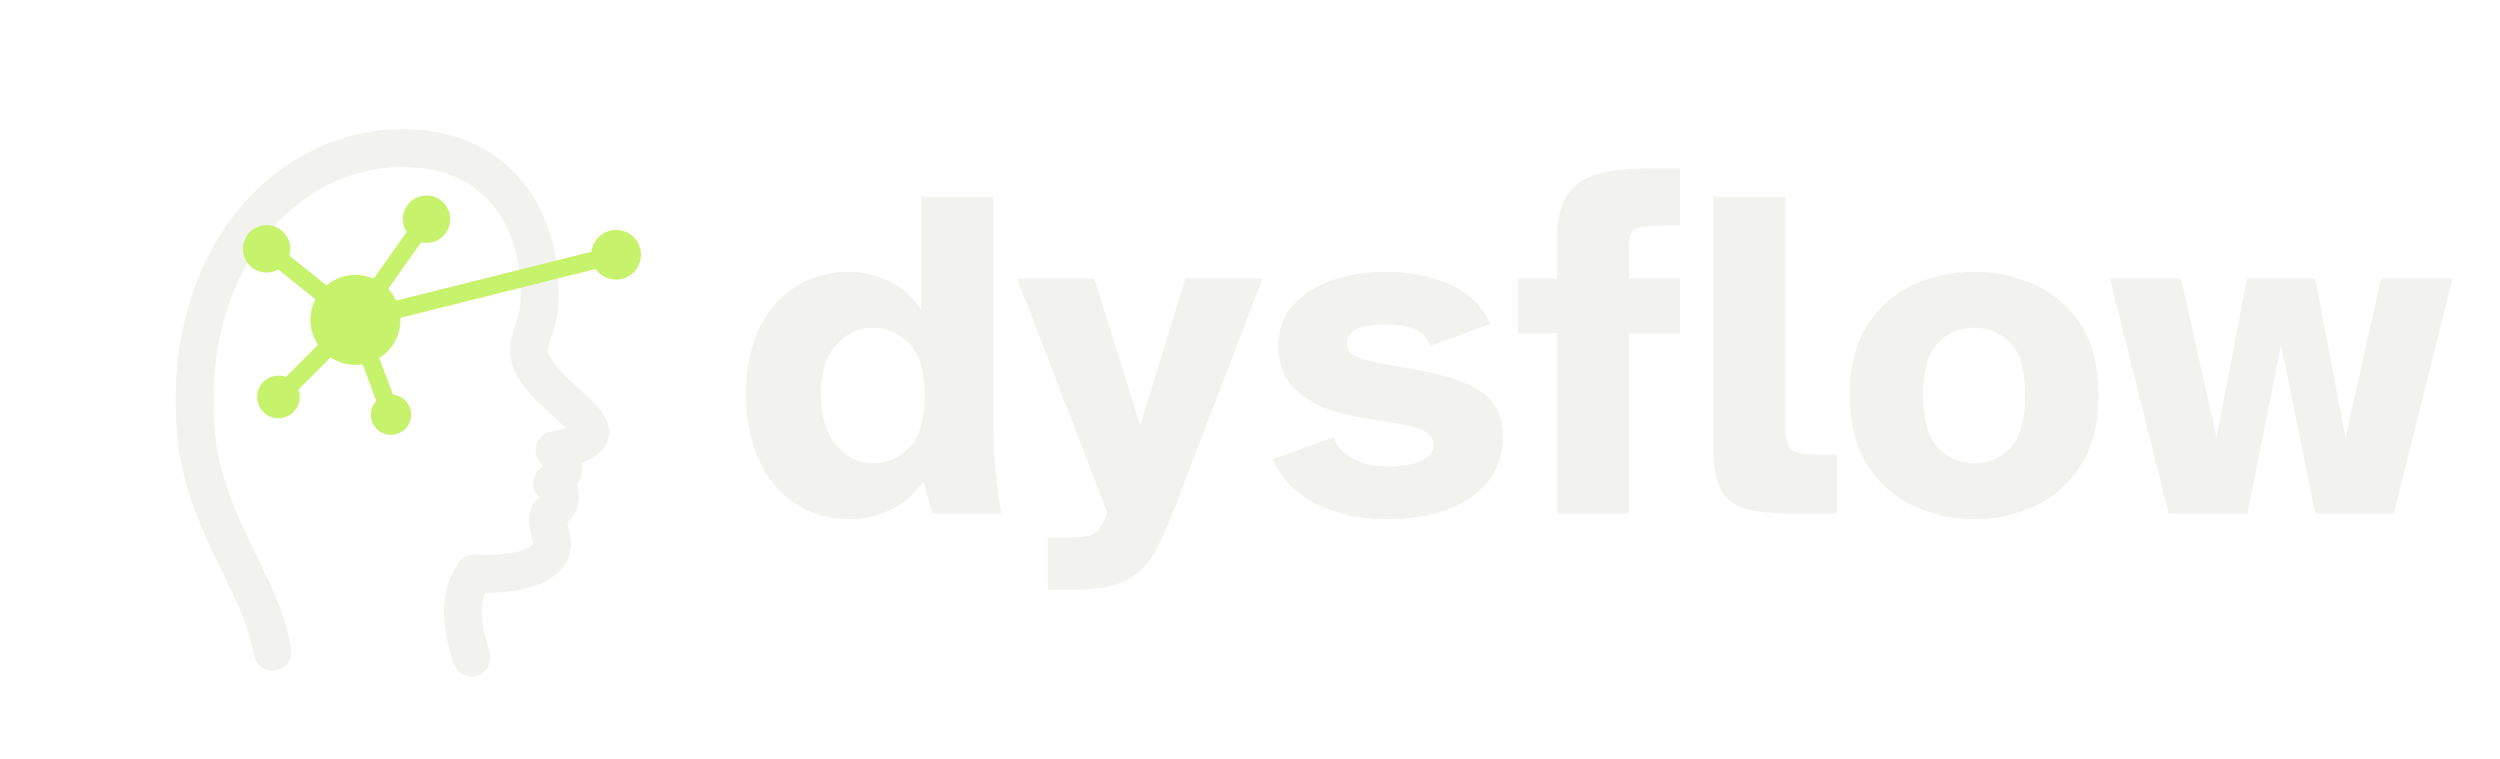
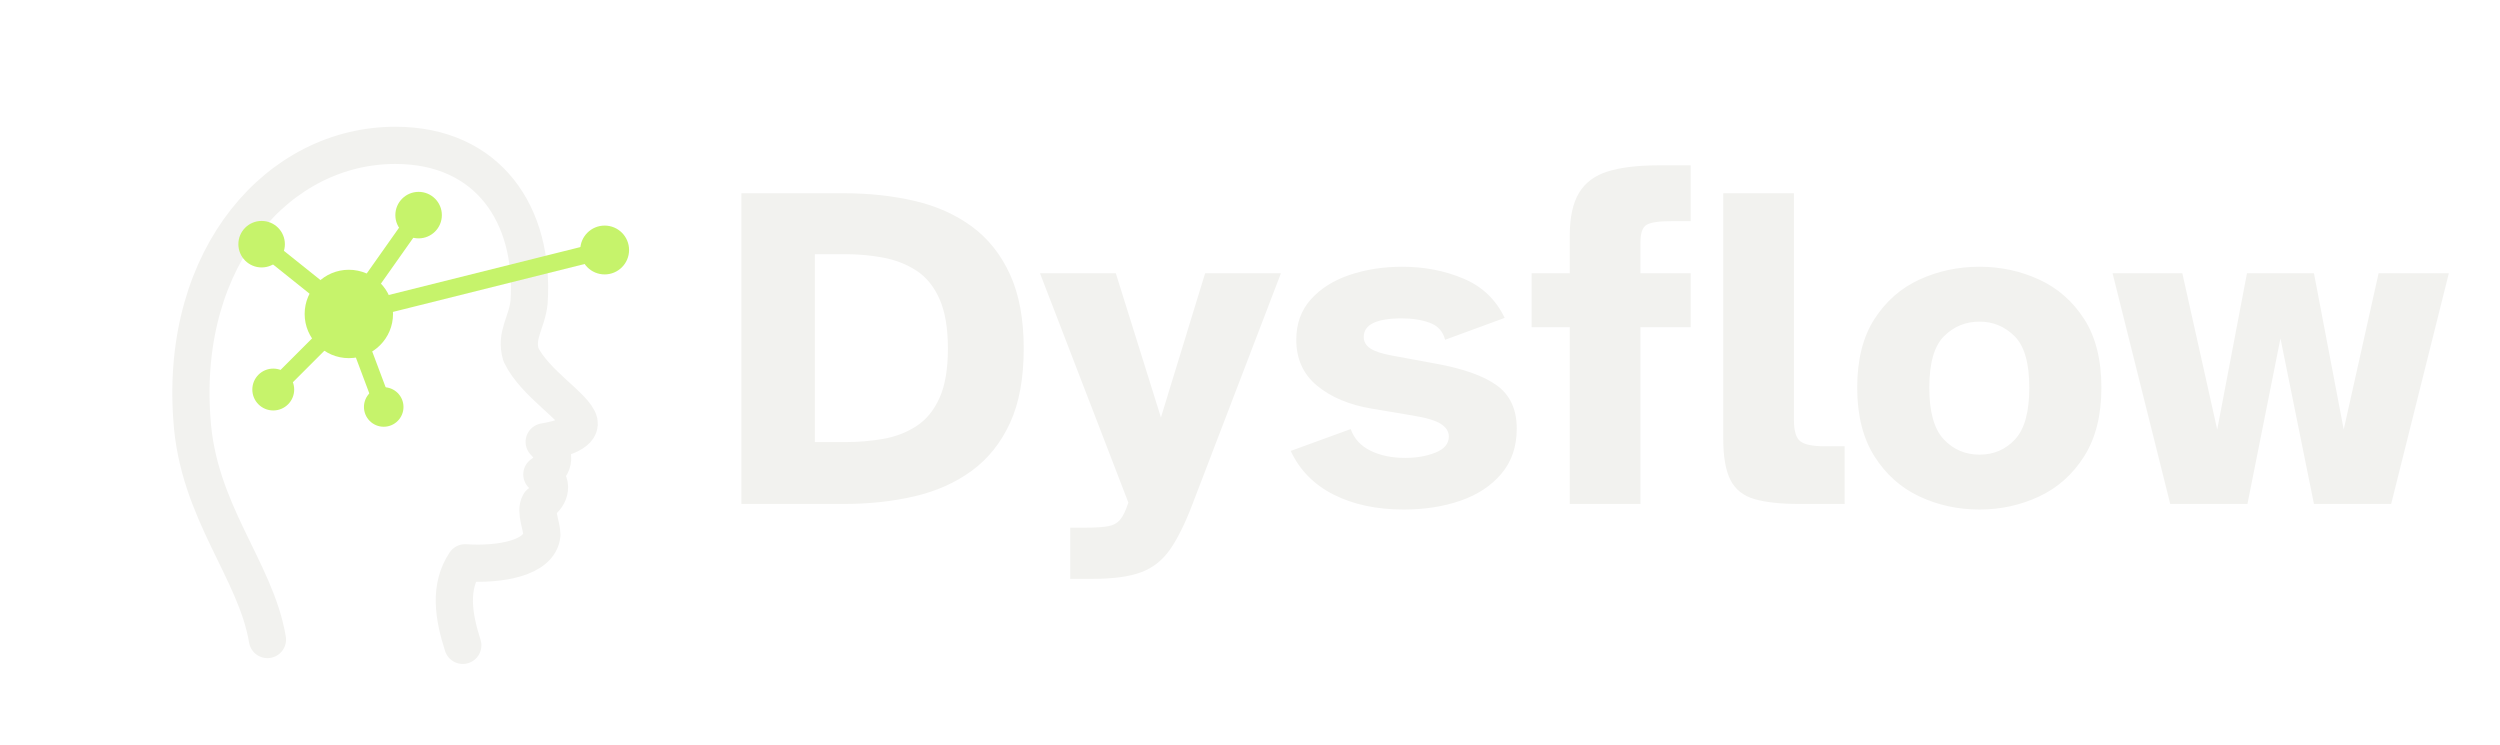
- <svg xmlns="http://www.w3.org/2000/svg" viewBox="0 0 211 64" width="211" height="64" role="img" aria-label="dysflow">
+ <svg xmlns="http://www.w3.org/2000/svg" viewBox="0 0 215 64" width="215" height="64" role="img" aria-label="Dysflow">
  <path d="M 23 55 C 22 49 17 44 16.5 36 C 15.5 22 24 12.5 34 12.5 C 42 12.5 46 18.5 45.5 26 C 45.3 27.8 44.3 28.8 44.8 30.5 C 46 33 49.5 35 49.8 36.3 C 50 37.3 48 37.8 46.8 38 C 47.8 39 47.8 40 46.6 40.8 C 47.6 41.5 47.4 42.6 46.4 43.3 C 46 44 46.6 45.2 46.6 46 C 46.4 48 43 48.6 40 48.4 C 38.6 50.5 39 53 39.8 55.5" fill="none" stroke="#F2F2EF" stroke-width="3.2" stroke-linecap="round" stroke-linejoin="round" />
  <g fill="#C6F36B" stroke="#C6F36B" stroke-linecap="round" stroke-width="1.50">
    <line x1="30.0" y1="27.0" x2="22.5" y2="21.0" />
    <line x1="30.0" y1="27.0" x2="23.5" y2="33.5" />
    <line x1="30.0" y1="27.0" x2="36.0" y2="18.5" />
    <line x1="30.0" y1="27.0" x2="33.0" y2="35.0" />
    <line x1="30.0" y1="27.0" x2="52.0" y2="21.5" />
    <circle cx="30.0" cy="27.0" r="3.80" stroke="none" />
    <circle cx="22.5" cy="21.0" r="2.00" stroke="none" />
    <circle cx="23.5" cy="33.5" r="1.80" stroke="none" />
    <circle cx="36.0" cy="18.5" r="2.00" stroke="none" />
    <circle cx="33.0" cy="35.0" r="1.70" stroke="none" />
    <circle cx="52.0" cy="21.5" r="2.10" stroke="none" />
  </g>
  <g transform="translate(62 43.34)">
-     <path d="M9.72 0.48Q7.16 0.48 5.18 -0.8Q3.2 -2.08 2.08 -4.46Q0.96 -6.84 0.96 -10.08Q0.96 -13.32 2.08 -15.62Q3.2 -17.92 5.18 -19.16Q7.16 -20.4 9.72 -20.4Q11.36 -20.4 13.08 -19.58Q14.8 -18.76 15.76 -17.12V-26.72H21.84V-7.76Q21.84 -6.28 21.98 -4.24Q22.12 -2.2 22.52 0.0H16.72L15.92 -2.68Q14.68 -0.96 13.02 -0.24Q11.36 0.48 9.72 0.48ZM11.68 -4.24Q13.44 -4.24 14.74 -5.56Q16.04 -6.88 16.04 -9.96Q16.04 -13.0 14.74 -14.34Q13.44 -15.68 11.68 -15.68Q9.88 -15.68 8.58 -14.24Q7.28 -12.8 7.28 -10.08Q7.28 -7.32 8.58 -5.78Q9.88 -4.24 11.68 -4.24ZM26.44 6.44V2.04H27.64Q29.0 2.04 29.68 1.92Q30.36 1.8 30.74 1.34Q31.12 0.88 31.44 -0.12L23.84 -19.84H30.36L34.24 -7.44L38.04 -19.84H44.56L36.96 0.0Q36.0 2.52 35.02 3.92Q34.04 5.32 32.52 5.88Q31.0 6.44 28.4 6.44ZM55.12 0.48Q51.64 0.48 49.1 -0.8Q46.56 -2.08 45.4 -4.56L50.56 -6.44Q51.0 -5.2 52.26 -4.58Q53.52 -3.96 55.24 -3.96Q56.72 -3.96 57.86 -4.42Q59.0 -4.88 59.0 -5.8Q59.0 -6.44 58.32 -6.88Q57.64 -7.32 55.92 -7.6L52.36 -8.2Q49.48 -8.68 47.68 -10.16Q45.88 -11.64 45.88 -14.12Q45.88 -16.2 47.14 -17.6Q48.4 -19.0 50.48 -19.7Q52.56 -20.4 55.0 -20.4Q57.84 -20.4 60.26 -19.38Q62.68 -18.36 63.8 -16.0L58.68 -14.12Q58.4 -15.2 57.36 -15.58Q56.32 -15.96 54.96 -15.96Q51.68 -15.96 51.68 -14.36Q51.68 -13.76 52.24 -13.38Q52.8 -13.0 54.12 -12.76L57.8 -12.08Q61.4 -11.44 63.12 -10.2Q64.84 -8.96 64.84 -6.48Q64.84 -4.16 63.52 -2.6Q62.2 -1.04 60.0 -0.28Q57.8 0.48 55.12 0.48ZM69.4 0.0V-15.2H66.12V-19.84H69.4V-23.08Q69.4 -25.44 70.2 -26.76Q71.0 -28.08 72.68 -28.6Q74.36 -29.12 77.04 -29.12H79.8V-24.32H78.12Q76.52 -24.32 76.0 -24.0Q75.48 -23.68 75.48 -22.52V-19.84H79.8V-15.2H75.48V0.0ZM89.16 0.0Q86.72 0.0 85.28 -0.42Q83.84 -0.84 83.22 -2.06Q82.6 -3.28 82.6 -5.6V-26.72H88.68V-7.2Q88.68 -5.8 89.24 -5.38Q89.8 -4.96 91.32 -4.96H93.04V0.0ZM104.64 0.48Q101.88 0.48 99.48 -0.64Q97.08 -1.76 95.6 -4.1Q94.12 -6.44 94.12 -10.0Q94.12 -13.6 95.6 -15.9Q97.08 -18.2 99.48 -19.3Q101.88 -20.4 104.64 -20.4Q107.36 -20.4 109.76 -19.3Q112.16 -18.2 113.64 -15.9Q115.12 -13.6 115.12 -10.0Q115.12 -6.44 113.64 -4.1Q112.16 -1.76 109.76 -0.64Q107.36 0.48 104.64 0.48ZM104.64 -4.24Q106.48 -4.24 107.7 -5.56Q108.92 -6.88 108.92 -10.0Q108.92 -13.16 107.66 -14.42Q106.4 -15.68 104.64 -15.68Q102.84 -15.68 101.58 -14.42Q100.32 -13.16 100.32 -10.0Q100.32 -6.88 101.56 -5.56Q102.8 -4.24 104.64 -4.24ZM121.04 0.0 116.08 -19.84H122.08L125.08 -6.4L127.64 -19.84H133.4L135.96 -6.4L138.96 -19.84H145.0L140.04 0.0H133.4L130.52 -14.24L127.68 0.0Z" fill="#F2F2EF" />
+     <path d="M1.76 0.0V-26.72H10.56Q13.84 -26.72 16.66 -26.06Q19.48 -25.4 21.58 -23.86Q23.68 -22.32 24.86 -19.74Q26.04 -17.16 26.04 -13.36Q26.04 -9.52 24.86 -6.96Q23.68 -4.4 21.58 -2.86Q19.48 -1.32 16.66 -0.66Q13.84 0.0 10.56 0.0ZM8.08 -5.32H10.68Q12.4 -5.32 13.98 -5.6Q15.56 -5.88 16.82 -6.7Q18.08 -7.52 18.8 -9.12Q19.52 -10.72 19.52 -13.36Q19.52 -16.0 18.8 -17.62Q18.08 -19.24 16.82 -20.06Q15.56 -20.88 13.98 -21.18Q12.4 -21.48 10.68 -21.48H8.08ZM30.04 6.44V2.04H31.24Q32.6 2.04 33.28 1.92Q33.96 1.8 34.34 1.34Q34.72 0.88 35.04 -0.12L27.44 -19.84H33.96L37.84 -7.44L41.64 -19.84H48.16L40.56 0.0Q39.6 2.52 38.62 3.92Q37.64 5.32 36.12 5.88Q34.6 6.44 32.0 6.44ZM58.72 0.48Q55.24 0.48 52.7 -0.8Q50.16 -2.08 49.0 -4.56L54.16 -6.44Q54.6 -5.2 55.86 -4.58Q57.12 -3.96 58.84 -3.96Q60.32 -3.96 61.46 -4.42Q62.6 -4.88 62.6 -5.8Q62.6 -6.44 61.92 -6.88Q61.24 -7.32 59.52 -7.6L55.96 -8.2Q53.08 -8.68 51.28 -10.16Q49.48 -11.64 49.48 -14.12Q49.48 -16.2 50.74 -17.6Q52.0 -19.0 54.08 -19.7Q56.16 -20.4 58.6 -20.4Q61.44 -20.4 63.86 -19.38Q66.28 -18.36 67.4 -16.0L62.28 -14.12Q62.0 -15.2 60.96 -15.58Q59.92 -15.96 58.56 -15.96Q55.28 -15.96 55.28 -14.36Q55.28 -13.76 55.84 -13.38Q56.4 -13.0 57.72 -12.76L61.4 -12.08Q65.0 -11.44 66.72 -10.2Q68.44 -8.96 68.44 -6.48Q68.44 -4.16 67.12 -2.6Q65.8 -1.04 63.6 -0.28Q61.4 0.48 58.72 0.48ZM73.0 0.0V-15.2H69.72V-19.84H73.0V-23.08Q73.0 -25.44 73.8 -26.76Q74.6 -28.08 76.28 -28.6Q77.96 -29.12 80.64 -29.12H83.4V-24.32H81.72Q80.12 -24.32 79.6 -24.0Q79.08 -23.68 79.08 -22.52V-19.84H83.4V-15.2H79.08V0.0ZM92.76 0.0Q90.32 0.0 88.88 -0.42Q87.44 -0.84 86.82 -2.06Q86.2 -3.28 86.2 -5.6V-26.72H92.28V-7.2Q92.28 -5.8 92.84 -5.38Q93.4 -4.96 94.92 -4.96H96.64V0.0ZM108.24 0.48Q105.48 0.48 103.08 -0.64Q100.68 -1.76 99.2 -4.1Q97.72 -6.44 97.72 -10.0Q97.72 -13.6 99.2 -15.9Q100.68 -18.2 103.08 -19.3Q105.48 -20.4 108.24 -20.4Q110.96 -20.4 113.36 -19.3Q115.76 -18.2 117.24 -15.9Q118.72 -13.6 118.72 -10.0Q118.72 -6.44 117.24 -4.1Q115.76 -1.76 113.36 -0.64Q110.96 0.48 108.24 0.48ZM108.24 -4.24Q110.08 -4.24 111.3 -5.56Q112.52 -6.88 112.52 -10.0Q112.52 -13.16 111.26 -14.42Q110 -15.68 108.24 -15.68Q106.44 -15.68 105.18 -14.42Q103.92 -13.16 103.92 -10.0Q103.92 -6.88 105.16 -5.56Q106.4 -4.24 108.24 -4.24ZM124.64 0.0 119.68 -19.84H125.68L128.68 -6.4L131.24 -19.84H137.0L139.56 -6.4L142.56 -19.84H148.6L143.64 0.0H137.0L134.12 -14.24L131.28 0.0Z" fill="#F2F2EF" />
  </g>
</svg>
